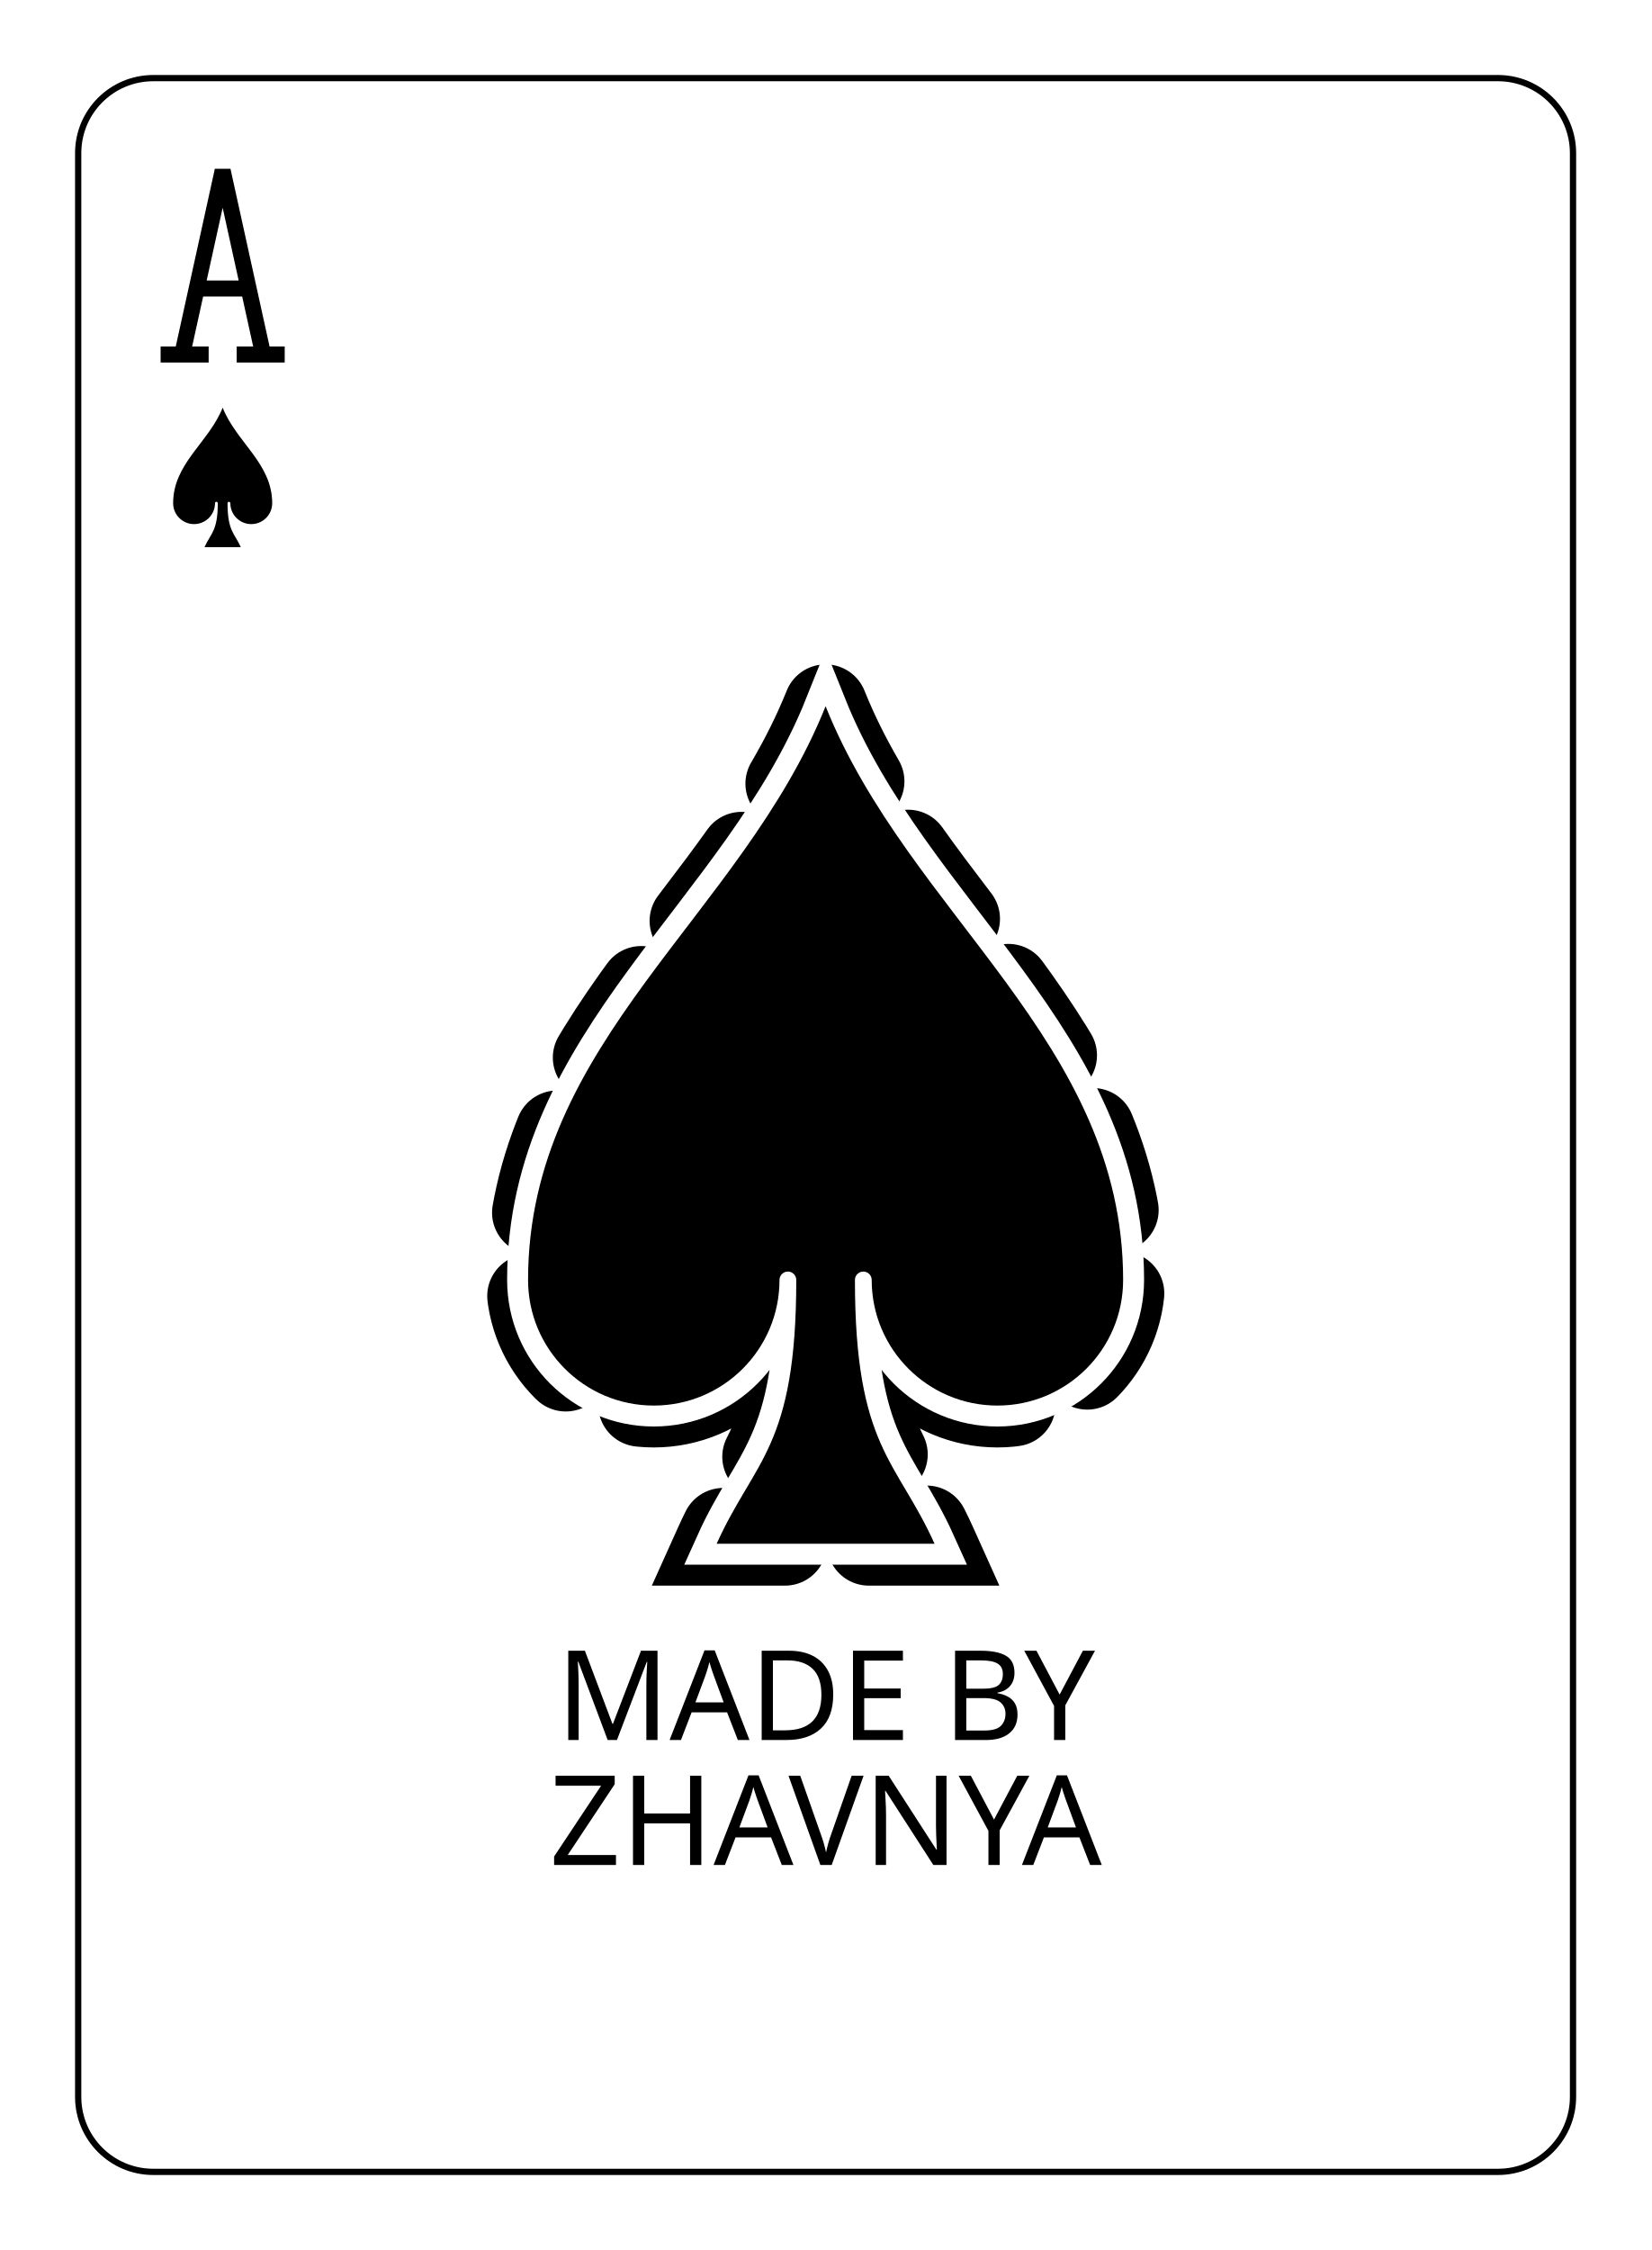
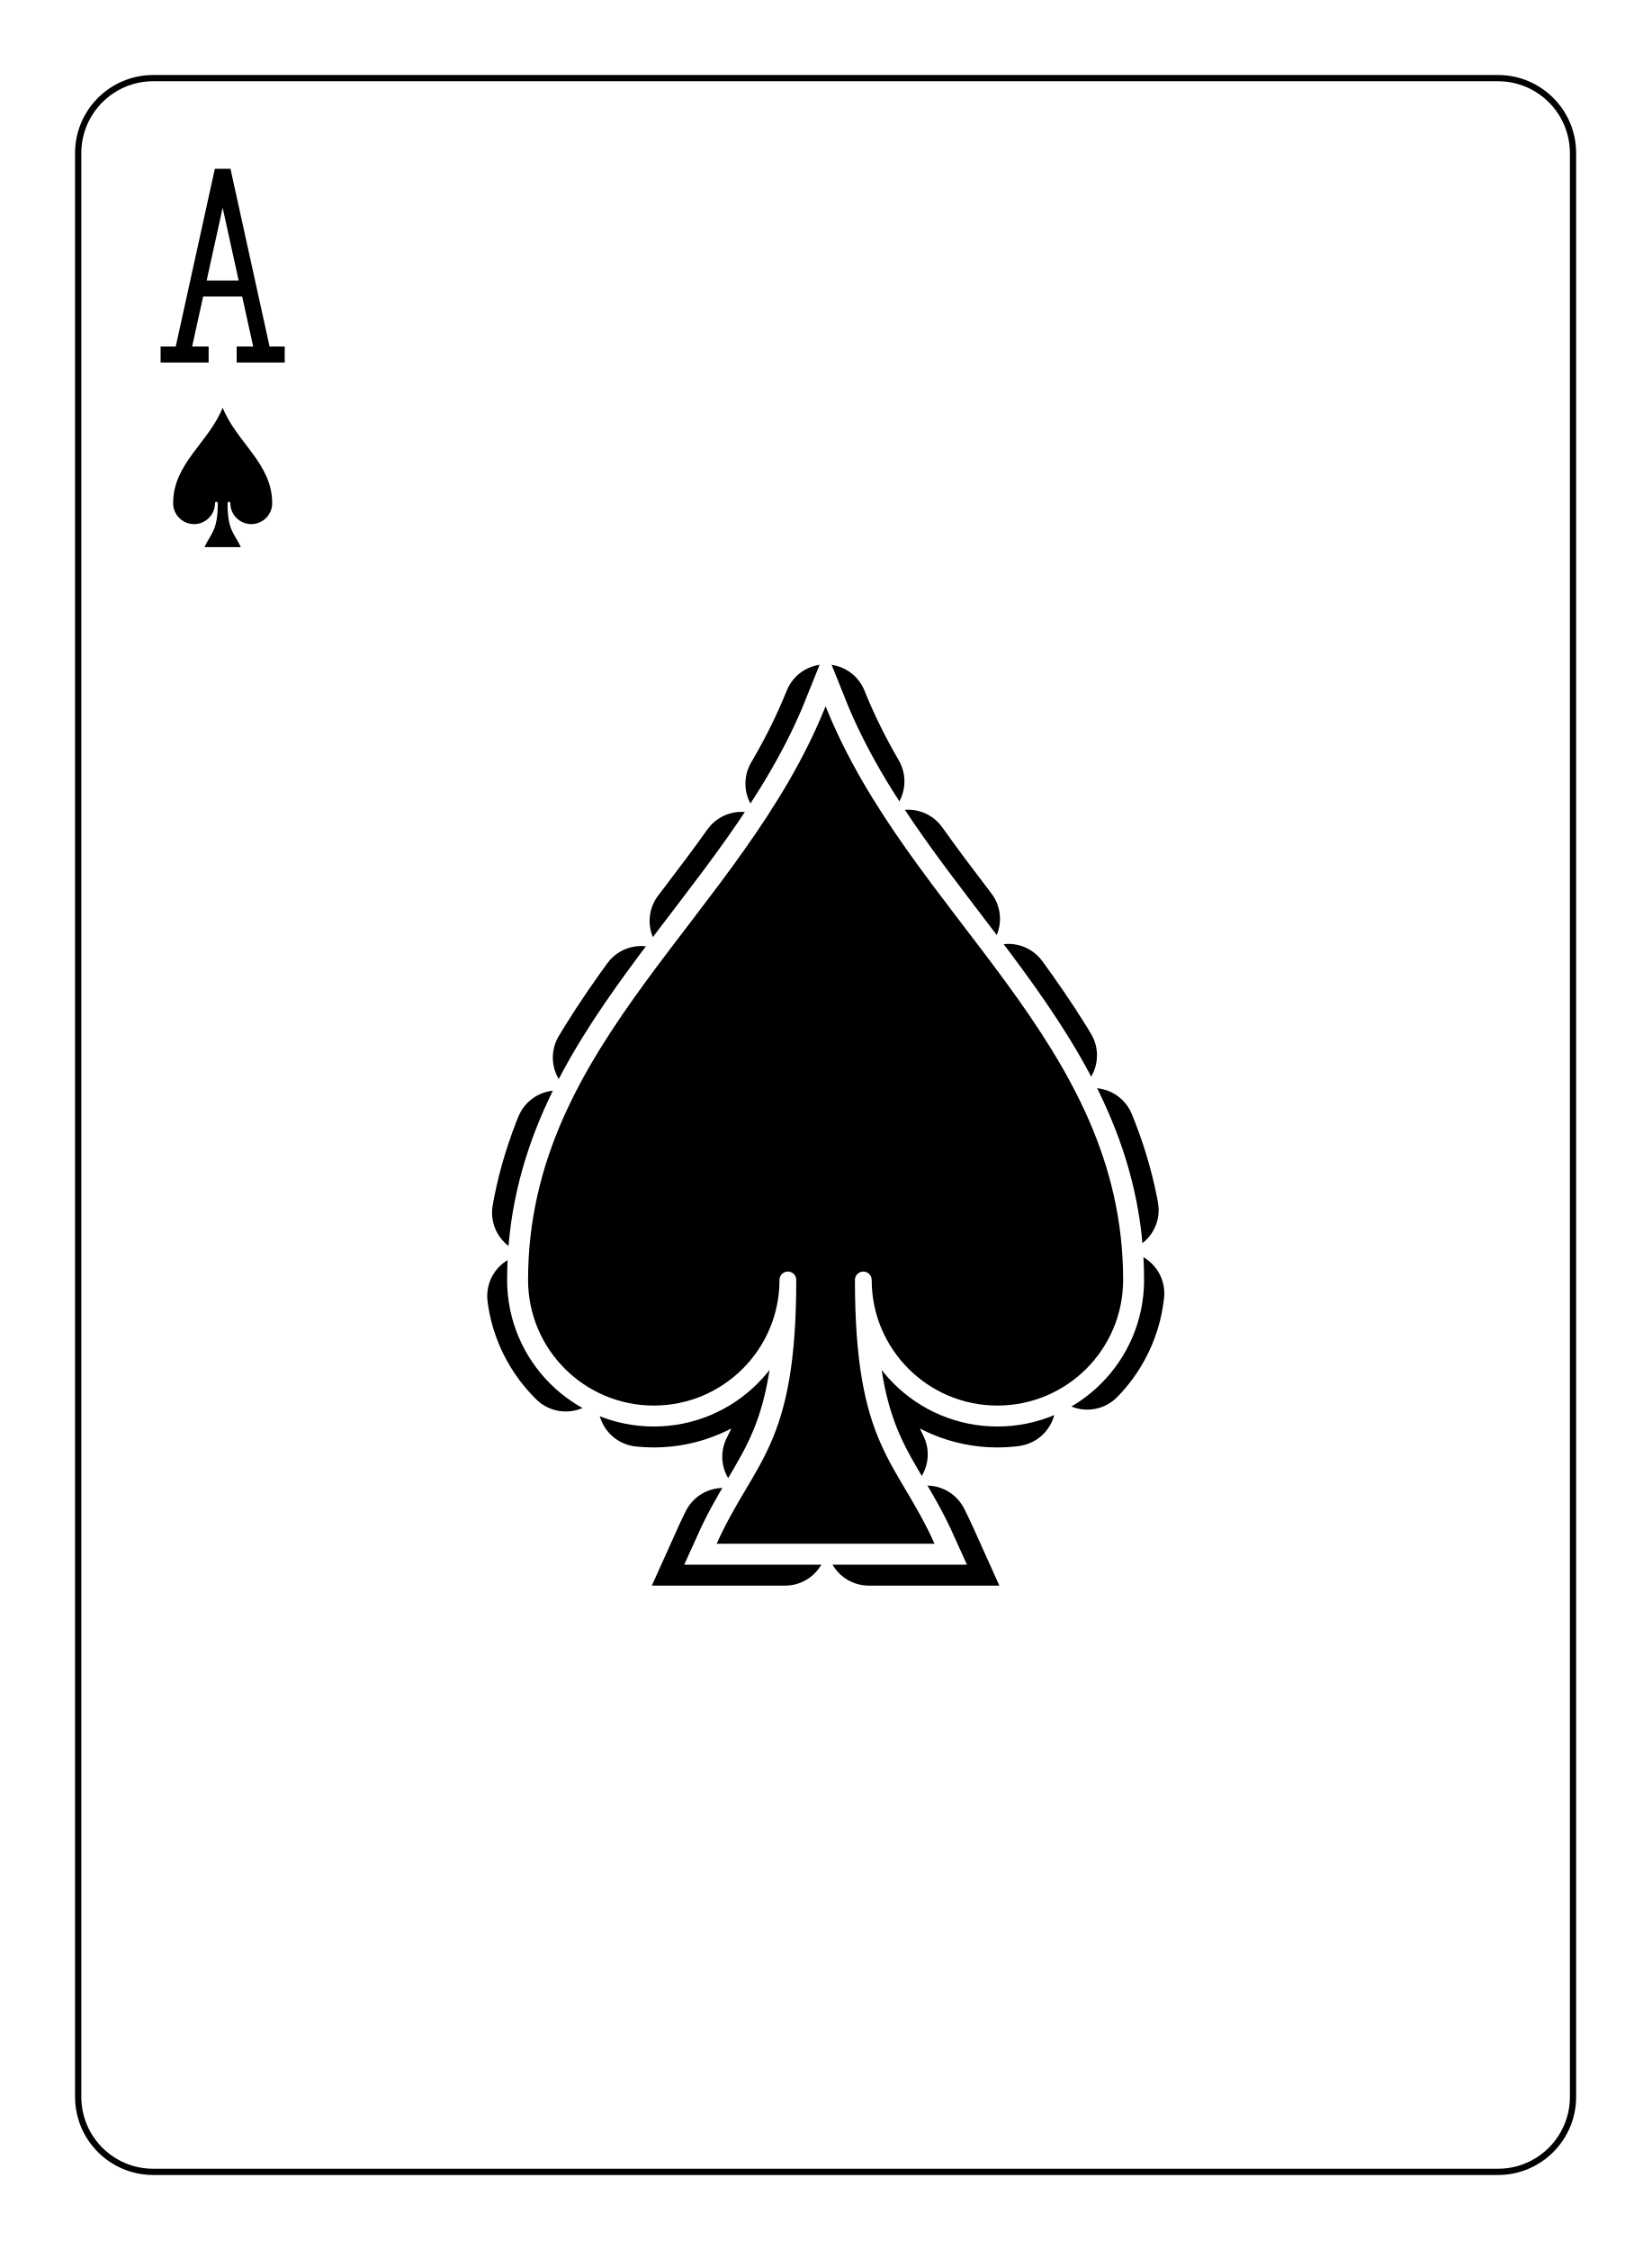
<svg xmlns="http://www.w3.org/2000/svg" xmlns:xlink="http://www.w3.org/1999/xlink" class="card" face="AS" height="94mm" preserveAspectRatio="none" viewBox="-132 -180 264 360" width="69mm">
  <defs>
    <symbol id="VSA" viewBox="-500 -500 1000 1000" preserveAspectRatio="xMinYMid">
      <path d="M-270 460L-110 460M-200 450L0 -460L200 450M110 460L270 460M-120 130L120 130" stroke="black" stroke-width="80" stroke-linecap="square" stroke-miterlimit="1.5" fill="none" />
    </symbol>
    <symbol id="SSA" viewBox="-600 -600 1200 1200" preserveAspectRatio="xMinYMid">
      <path d="M0 -500C100 -250 355 -100 355 185A150 150 0 0 1 55 185A10 10 0 0 0 35 185C35 385 85 400 130 500L-130 500C-85 400 -35 385 -35 185A10 10 0 0 0 -55 185A150 150 0 0 1 -355 185C-355 -100 -100 -250 0 -500Z" />
    </symbol>
  </defs>
  <rect x="-240" y="-336" width="480" height="672" fill="white" />
  <rect width="239" height="335" x="-119.5" y="-167.5" rx="12" ry="12" fill="white" stroke="black" />
  <use xlink:href="#SSA" fill="black" height="160.8" width="160.8" x="-80.4" y="-80.4" stroke="black" stroke-width="100" stroke-dasharray="100,100" stroke-linecap="round" />
  <use xlink:href="#SSA" fill="black" height="160.8" width="160.8" x="-80.4" y="-80.4" stroke="white" stroke-width="50" />
  <use xlink:href="#SSA" fill="black" height="160.8" width="160.8" x="-80.4" y="-80.4" />
-   <text font-size="20" font-family="Bariol" fill="black" text-anchor="middle" y="98.4">MADE BY</text>
-   <text font-size="20" font-family="Bariol" fill="black" text-anchor="middle" y="118.4">ZHAVNYA</text>
  <use xlink:href="#VSA" height="32" width="32" x="-112.4" y="-154" />
  <use xlink:href="#SSA" fill="black" height="26.769" width="26.769" x="-109.784" y="-117" />
</svg>
